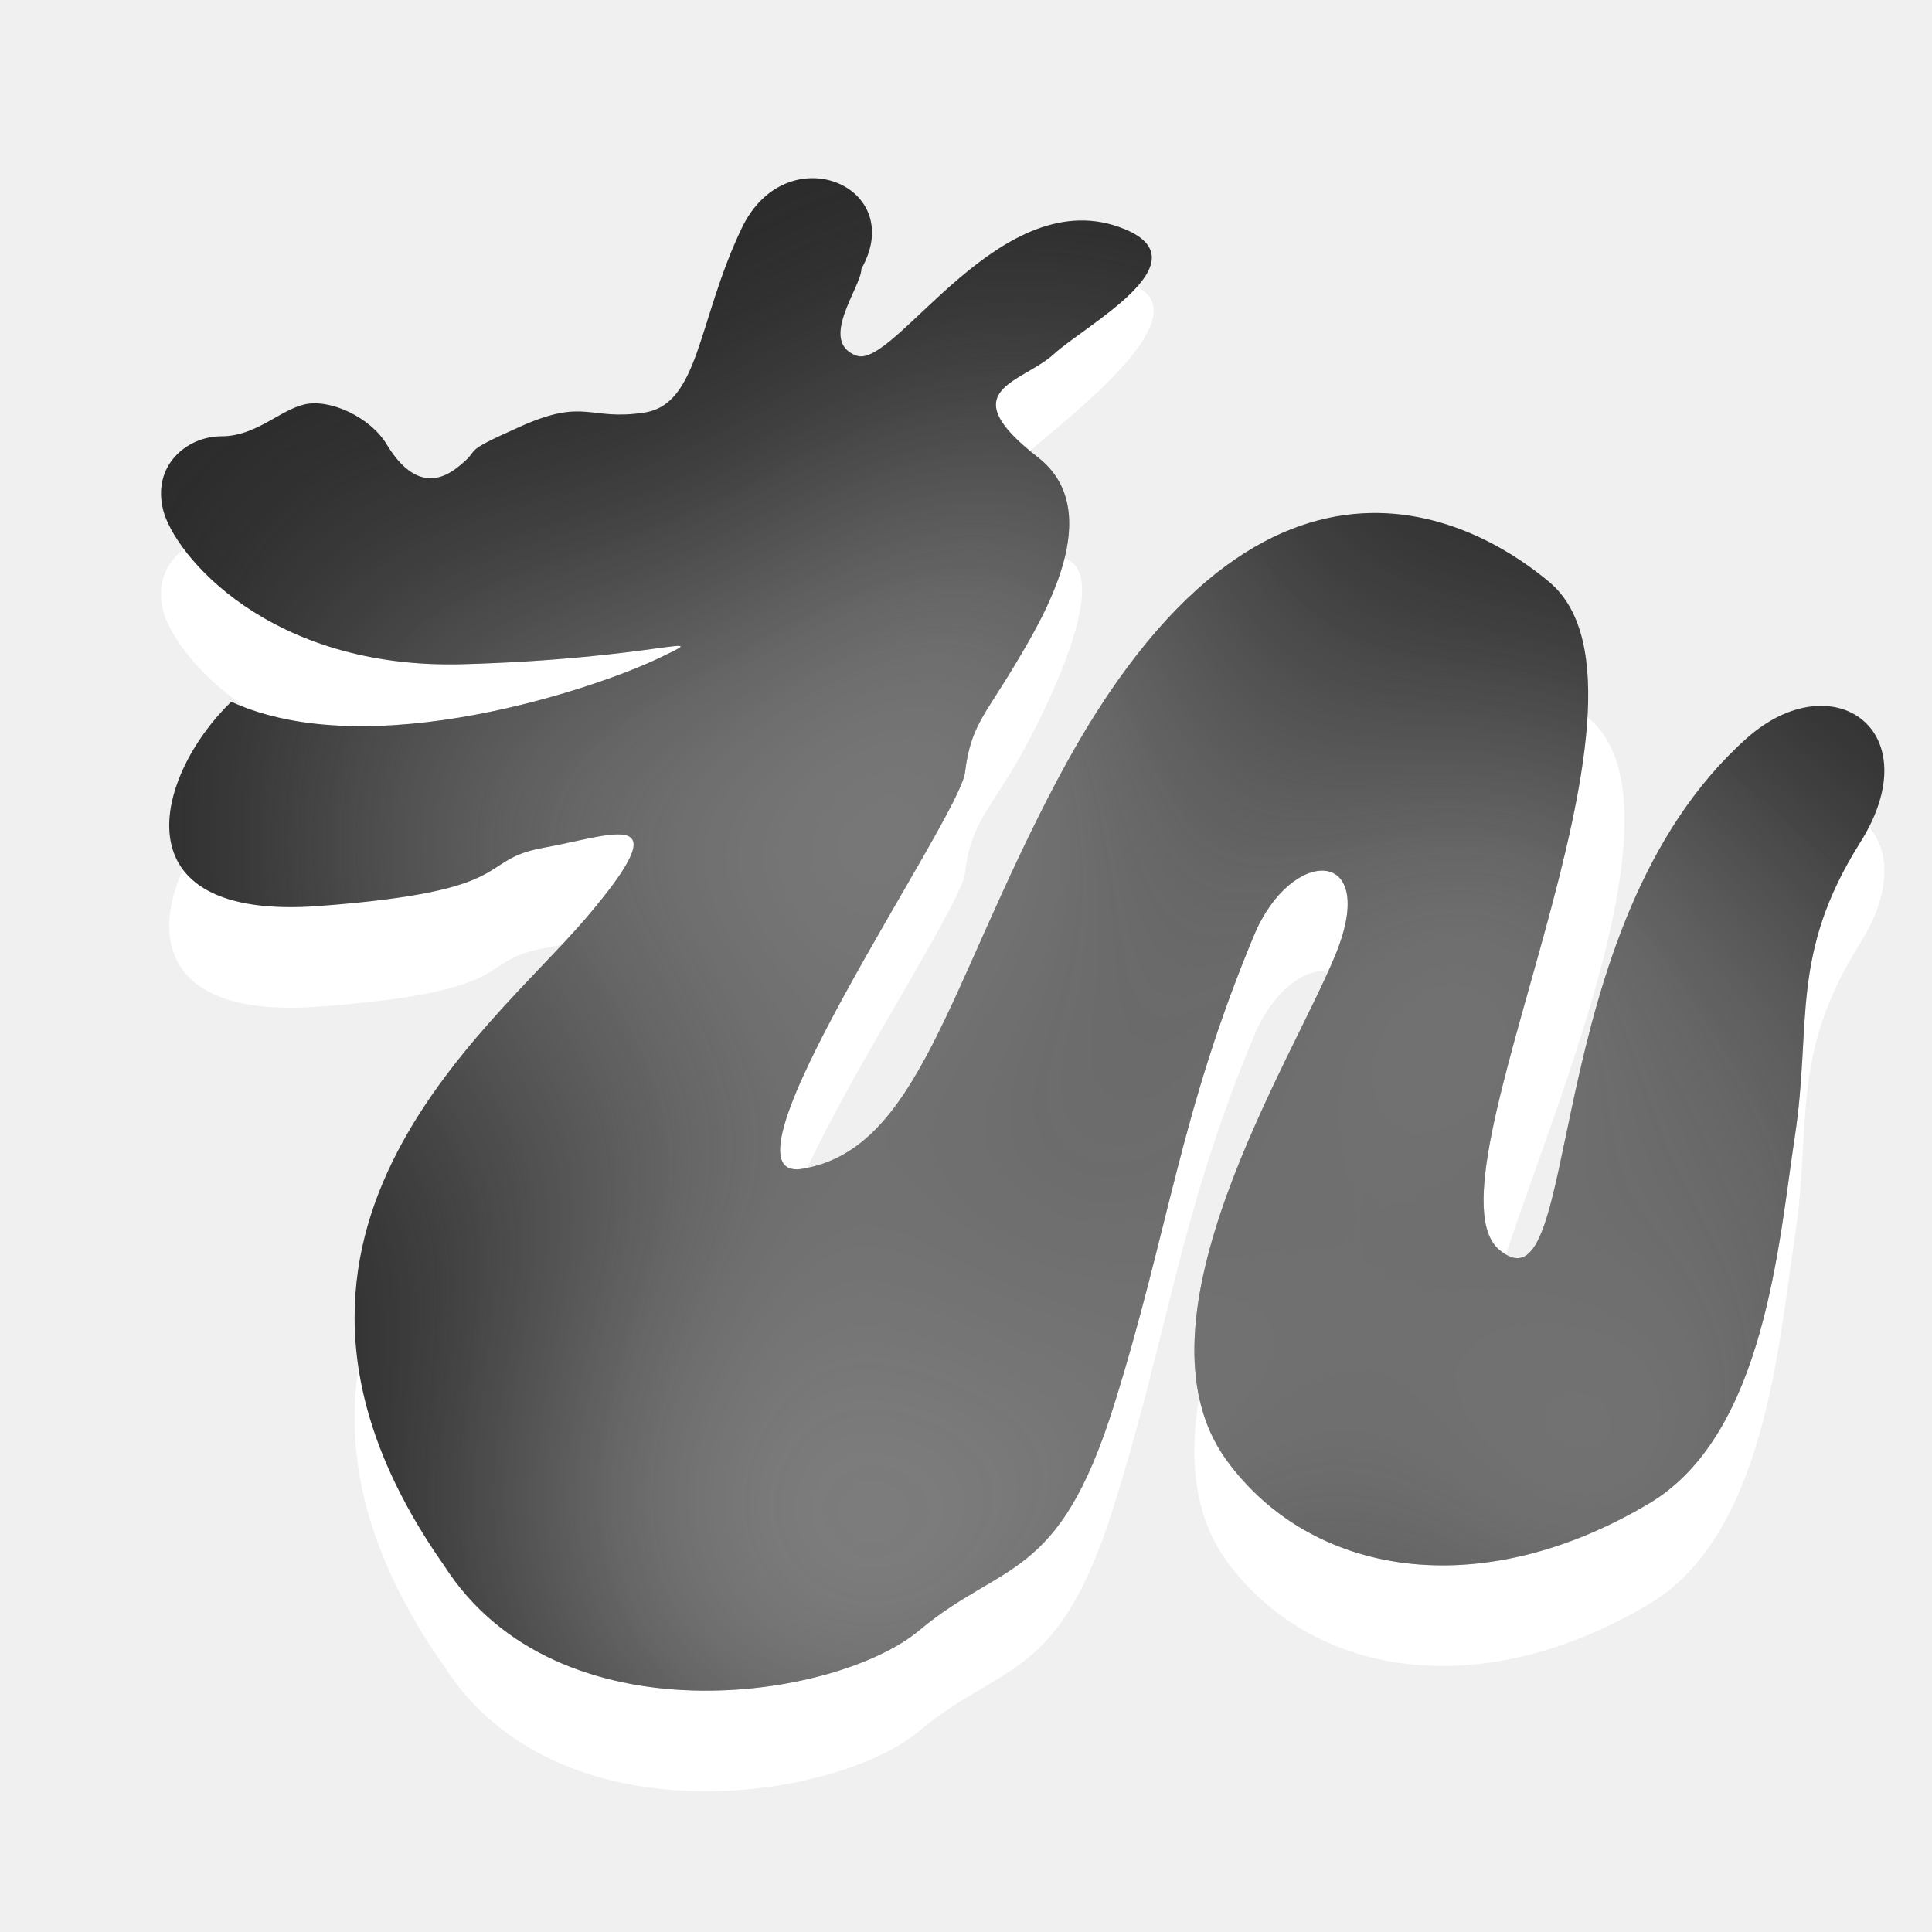
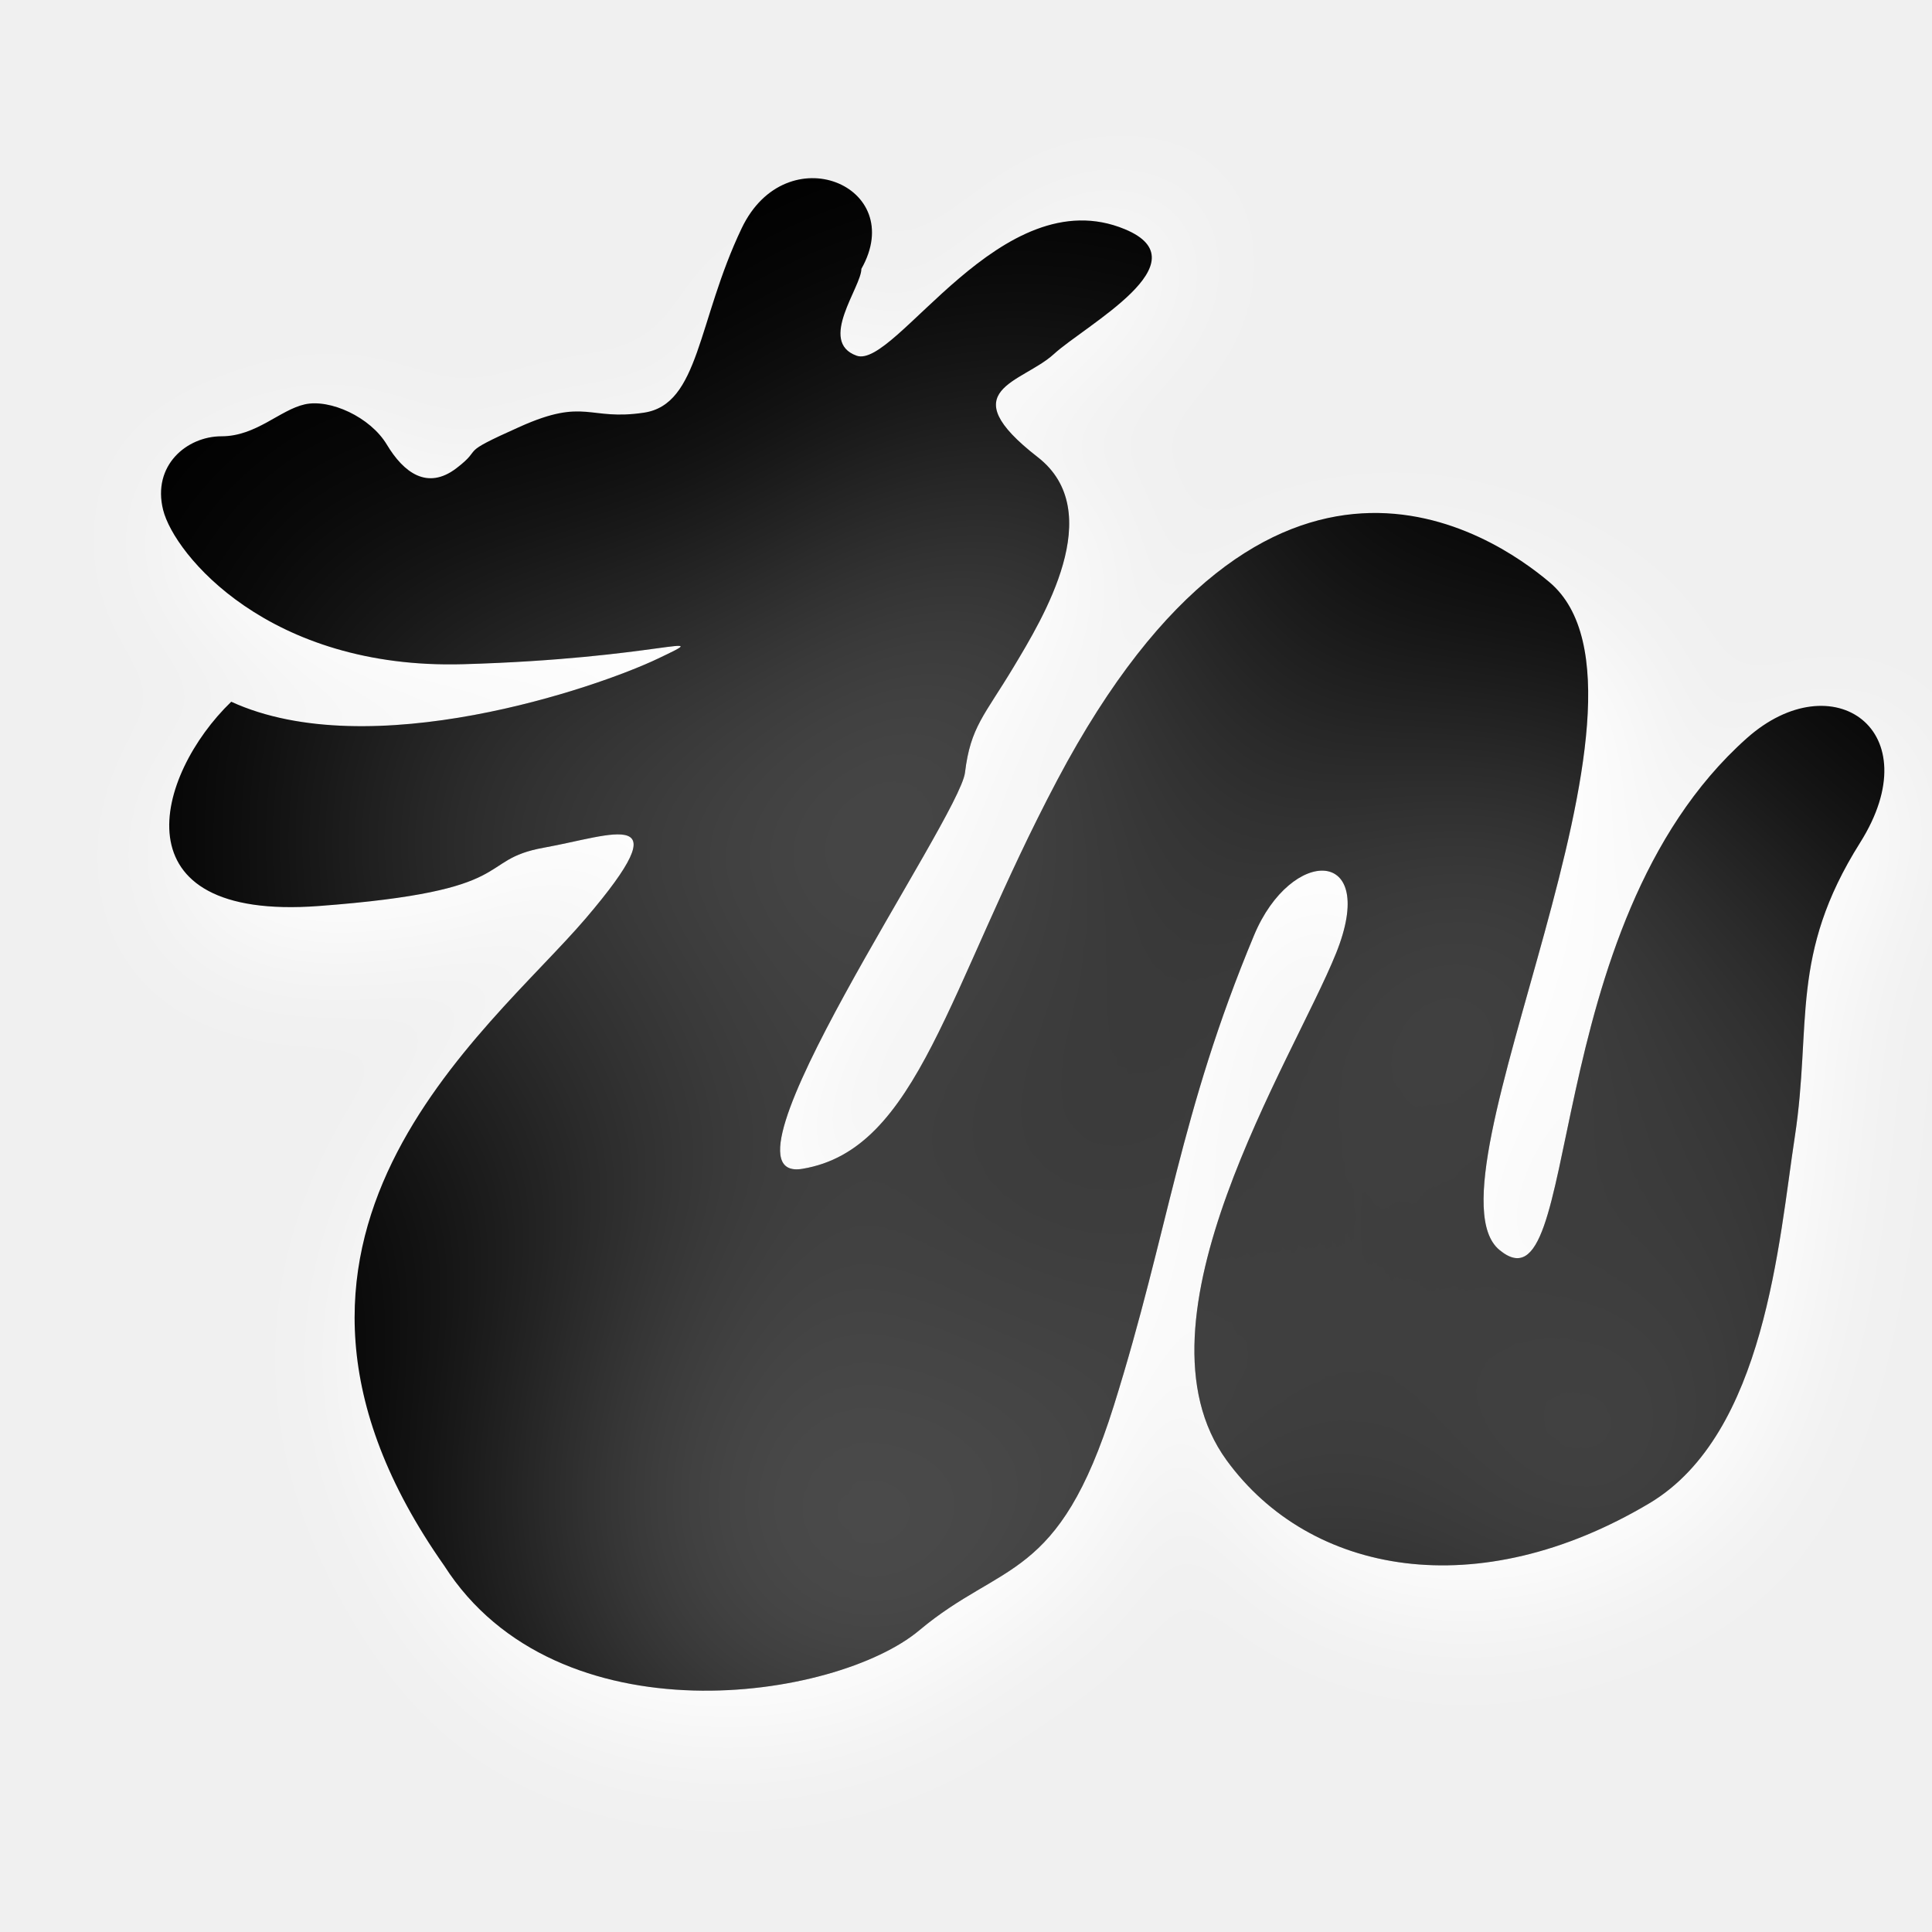
<svg xmlns="http://www.w3.org/2000/svg" version="1.0" width="96" height="96" id="svg2408">
  <defs id="defs2410">
    <filter id="filter4926-8-3" color-interpolation-filters="sRGB" x="-0.23" y="-0.29" width="1.24" height="1.3">
      <feGaussianBlur id="feGaussianBlur4928-2-9" stdDeviation="8" result="result8" />
      <feOffset id="feOffset4930-8-9" dx="7" dy="9" result="result11" />
      <feComposite id="feComposite4932-3-6" in2="result11" result="result6" in="SourceGraphic" operator="in" />
-       <feFlood id="feFlood4934-0-5" result="result10" in="result6" flood-opacity="1" flood-color="rgb(41,41,41)" />
+       <feFlood id="feFlood4934-0-5" result="result10" in="result6" flood-opacity="1" flood-color="rgb(0,0,0)" />
      <feBlend id="feBlend4936-6-6" in2="result10" mode="normal" in="result6" result="result12" />
      <feComposite id="feComposite4938-0-3" in2="SourceGraphic" result="result2" operator="in" />
    </filter>
+     <filter id="filter4387">
+       <feGaussianBlur stdDeviation="3" id="feGaussianBlur4389" />
+     </filter>
  </defs>
  <g id="layer12" style="display:none">
-     <rect style="fill:#7c7c7c;fill-opacity:1;stroke:none" id="rect4390" width="96" height="96" x="0" y="0" />
+     <rect style="fill:#444444;fill-opacity:1;stroke:none" id="rect4390" width="96" height="96" x="0" y="0" />
  </g>
  <g id="layer11" style="display:inline">
-     <path style="fill:#ffffff;fill-opacity:1;stroke:none;display:inline;filter:url(#filter4926-8-3-5)" d="m 39.869,21.293 c 2.348,-4.143 -0.414,-5.87 -2.624,-1.243 -2.21,4.627 -2.486,5.041 -5.248,5.455 -2.762,0.414 -2.9,-0.76 -6.146,0.691 -3.246,1.45 -1.726,0.967 -3.176,2.072 -1.45,1.105 -2.624,0.207 -3.453,-1.174 -0.829,-1.381 -2.831,-2.279 -4.074,-2.003 -1.243,0.276 -2.417,1.588 -4.143,1.588 -1.726,0 -3.453,1.45 -2.9,3.66 0.552,2.21 5.248,7.941 14.916,7.665 9.667,-0.276 12.706,-1.726 9.667,-0.276 -3.038,1.45 -14.291,5.307 -21.199,2.141 -3.768,3.636 -5.8,10.91 4.35,10.151 10.151,-0.76 7.734,-2.279 11.187,-2.9 3.453,-0.621 6.905,-2.141 2.072,3.522 -4.834,5.662 -18.454,15.903 -7.03,32.15 5.627,8.805 19.483,6.677 23.61,3.217 4.126,-3.46 6.912,-2.38 9.663,-11.153 2.751,-8.773 3.255,-14.476 6.972,-23.385 1.844,-4.42 6.215,-4.419 4.074,0.898 -2.141,5.317 -10.493,18.24 -5.441,25.187 4.146,5.701 12.491,7.225 21.042,2.121 5.731,-3.453 6.399,-13.007 7.195,-18.199 0.858,-5.6 -0.278,-9.006 3.243,-14.599 C 95.947,41.283 91.057,37.89 86.796,41.683 76.29,51.039 79.182,70.076 74.114,68.086 71.039,66.878 85.64,41.32 78.942,35.684 76.176,33.357 63.062,23.861 52.536,43.761 47.072,54.09 45.638,62.122 39.872,63.078 c -4.86,0.806 7.801,-17.409 8.077,-19.688 0.276,-2.279 0.967,-2.831 2.417,-5.248 1.45,-2.417 5.851,-11.108 1.588,-10.427 -14.612,2.334 -2.348,-3.867 -0.76,-5.317 1.588,-1.45 8.503,-6.572 5.291,-8.154 -3.823,-1.883 -11.99,9.121 -13.923,8.43 -1.933,-0.691 -2.693,-0.483 -2.693,-1.381 z" id="path4358-5" />
+     <path style="fill:#ffffff;fill-opacity:1;stroke:none;display:inline;filter:url(#filter4387)" d="m 40.869,18.293 c 2.348,-4.143 -0.414,-5.87 -2.624,-1.243 -2.21,4.627 -2.486,5.041 -5.248,5.455 -2.762,0.414 -2.9,-0.76 -6.146,0.691 -3.246,1.45 -1.726,0.967 -3.176,2.072 -1.45,1.105 -2.624,0.207 -3.453,-1.174 -0.829,-1.381 -2.831,-2.279 -4.074,-2.003 -1.243,0.276 -2.417,1.588 -4.143,1.588 -1.726,0 -3.453,1.45 -2.9,3.66 0.552,2.21 5.248,7.941 14.916,7.665 9.667,-0.276 12.706,-1.726 9.667,-0.276 -3.038,1.45 -14.291,5.307 -21.199,2.141 -3.768,3.636 -5.8,10.91 4.35,10.151 10.151,-0.76 7.734,-2.279 11.187,-2.9 3.453,-0.621 6.905,-2.141 2.072,3.522 -4.834,5.662 -18.454,15.903 -7.03,32.15 5.627,8.805 19.483,6.677 23.61,3.217 4.126,-3.46 6.912,-2.38 9.663,-11.153 2.751,-8.773 3.255,-14.476 6.972,-23.385 1.844,-4.42 6.215,-4.419 4.074,0.898 -2.141,5.317 -10.493,18.24 -5.441,25.187 4.146,5.701 12.491,7.225 21.042,2.121 5.731,-3.453 6.399,-13.007 7.195,-18.199 0.858,-5.6 -0.278,-9.006 3.243,-14.599 C 96.947,38.283 92.057,34.89 87.796,38.683 77.29,48.039 80.182,67.076 75.114,65.086 72.039,63.878 86.64,38.32 79.942,32.684 77.176,30.357 64.062,20.861 53.536,40.761 48.072,51.09 46.638,59.122 40.872,60.078 c -4.86,0.806 7.801,-17.409 8.077,-19.688 0.276,-2.279 0.967,-2.831 2.417,-5.248 1.45,-2.417 5.851,-11.108 1.588,-10.427 -14.612,2.334 -2.348,-3.867 -0.76,-5.317 1.588,-1.45 8.503,-6.572 5.291,-8.154 -3.823,-1.883 -11.99,9.121 -13.923,8.43 -1.933,-0.691 -2.693,-0.483 -2.693,-1.381 z" id="path4358-5" />
  </g>
  <g id="layer2" style="display:inline">
-     <path style="fill:#818181;fill-opacity:1;stroke:none;filter:url(#filter4926-8-3)" d="m 42.799,13.363 c 2.348,-4.143 -3.735,-6.651 -5.944,-2.024 -2.21,4.627 -2.095,8.752 -4.857,9.166 -2.762,0.414 -2.9,-0.76 -6.146,0.691 -3.246,1.45 -1.726,0.967 -3.176,2.072 -1.45,1.105 -2.624,0.207 -3.453,-1.174 -0.829,-1.381 -2.831,-2.279 -4.074,-2.003 -1.243,0.276 -2.417,1.588 -4.143,1.588 -1.726,0 -3.453,1.45 -2.9,3.66 0.552,2.21 5.248,7.941 14.916,7.665 9.667,-0.276 12.706,-1.726 9.667,-0.276 -3.038,1.45 -14.291,5.307 -21.199,2.141 -3.768,3.636 -5.8,10.91 4.35,10.151 10.151,-0.76 7.734,-2.279 11.187,-2.9 3.453,-0.621 6.905,-2.141 2.072,3.522 -4.834,5.662 -18.454,15.903 -7.03,32.15 5.627,8.805 19.483,6.677 23.61,3.217 4.126,-3.46 6.912,-2.38 9.663,-11.153 2.751,-8.773 3.255,-14.476 6.972,-23.385 1.844,-4.42 6.215,-4.419 4.074,0.898 -2.141,5.317 -10.493,18.24 -5.441,25.187 4.146,5.701 12.491,7.225 21.042,2.121 5.731,-3.453 6.399,-13.007 7.195,-18.199 C 90.04,50.876 88.903,47.47 92.425,41.876 95.947,36.283 91.057,32.89 86.796,36.683 76.29,46.039 78.698,65.582 74.505,62.109 70.453,58.753 83.687,34.563 76.989,28.926 74.223,26.599 63.062,18.861 52.536,38.761 47.072,49.09 45.638,57.122 39.872,58.078 c -4.86,0.806 7.801,-17.409 8.077,-19.688 0.276,-2.279 0.967,-2.831 2.417,-5.248 1.45,-2.417 4.69,-7.714 1.198,-10.427 -4.333,-3.366 -0.785,-3.672 0.803,-5.122 1.588,-1.45 7.468,-4.562 3.534,-6.201 -6.142,-2.559 -11.404,6.972 -13.337,6.282 -1.933,-0.691 0.237,-3.413 0.237,-4.311 z" id="path4358" />
+     <path style="fill:#4e4e4e;fill-opacity:1;stroke:none;filter:url(#filter4926-8-3)" d="m 42.799,13.363 c 2.348,-4.143 -3.735,-6.651 -5.944,-2.024 -2.21,4.627 -2.095,8.752 -4.857,9.166 -2.762,0.414 -2.9,-0.76 -6.146,0.691 -3.246,1.45 -1.726,0.967 -3.176,2.072 -1.45,1.105 -2.624,0.207 -3.453,-1.174 -0.829,-1.381 -2.831,-2.279 -4.074,-2.003 -1.243,0.276 -2.417,1.588 -4.143,1.588 -1.726,0 -3.453,1.45 -2.9,3.66 0.552,2.21 5.248,7.941 14.916,7.665 9.667,-0.276 12.706,-1.726 9.667,-0.276 -3.038,1.45 -14.291,5.307 -21.199,2.141 -3.768,3.636 -5.8,10.91 4.35,10.151 10.151,-0.76 7.734,-2.279 11.187,-2.9 3.453,-0.621 6.905,-2.141 2.072,3.522 -4.834,5.662 -18.454,15.903 -7.03,32.15 5.627,8.805 19.483,6.677 23.61,3.217 4.126,-3.46 6.912,-2.38 9.663,-11.153 2.751,-8.773 3.255,-14.476 6.972,-23.385 1.844,-4.42 6.215,-4.419 4.074,0.898 -2.141,5.317 -10.493,18.24 -5.441,25.187 4.146,5.701 12.491,7.225 21.042,2.121 5.731,-3.453 6.399,-13.007 7.195,-18.199 C 90.04,50.876 88.903,47.47 92.425,41.876 95.947,36.283 91.057,32.89 86.796,36.683 76.29,46.039 78.698,65.582 74.505,62.109 70.453,58.753 83.687,34.563 76.989,28.926 74.223,26.599 63.062,18.861 52.536,38.761 47.072,49.09 45.638,57.122 39.872,58.078 c -4.86,0.806 7.801,-17.409 8.077,-19.688 0.276,-2.279 0.967,-2.831 2.417,-5.248 1.45,-2.417 4.69,-7.714 1.198,-10.427 -4.333,-3.366 -0.785,-3.672 0.803,-5.122 1.588,-1.45 7.468,-4.562 3.534,-6.201 -6.142,-2.559 -11.404,6.972 -13.337,6.282 -1.933,-0.691 0.237,-3.413 0.237,-4.311 z" id="path4358" />
  </g>
</svg>
